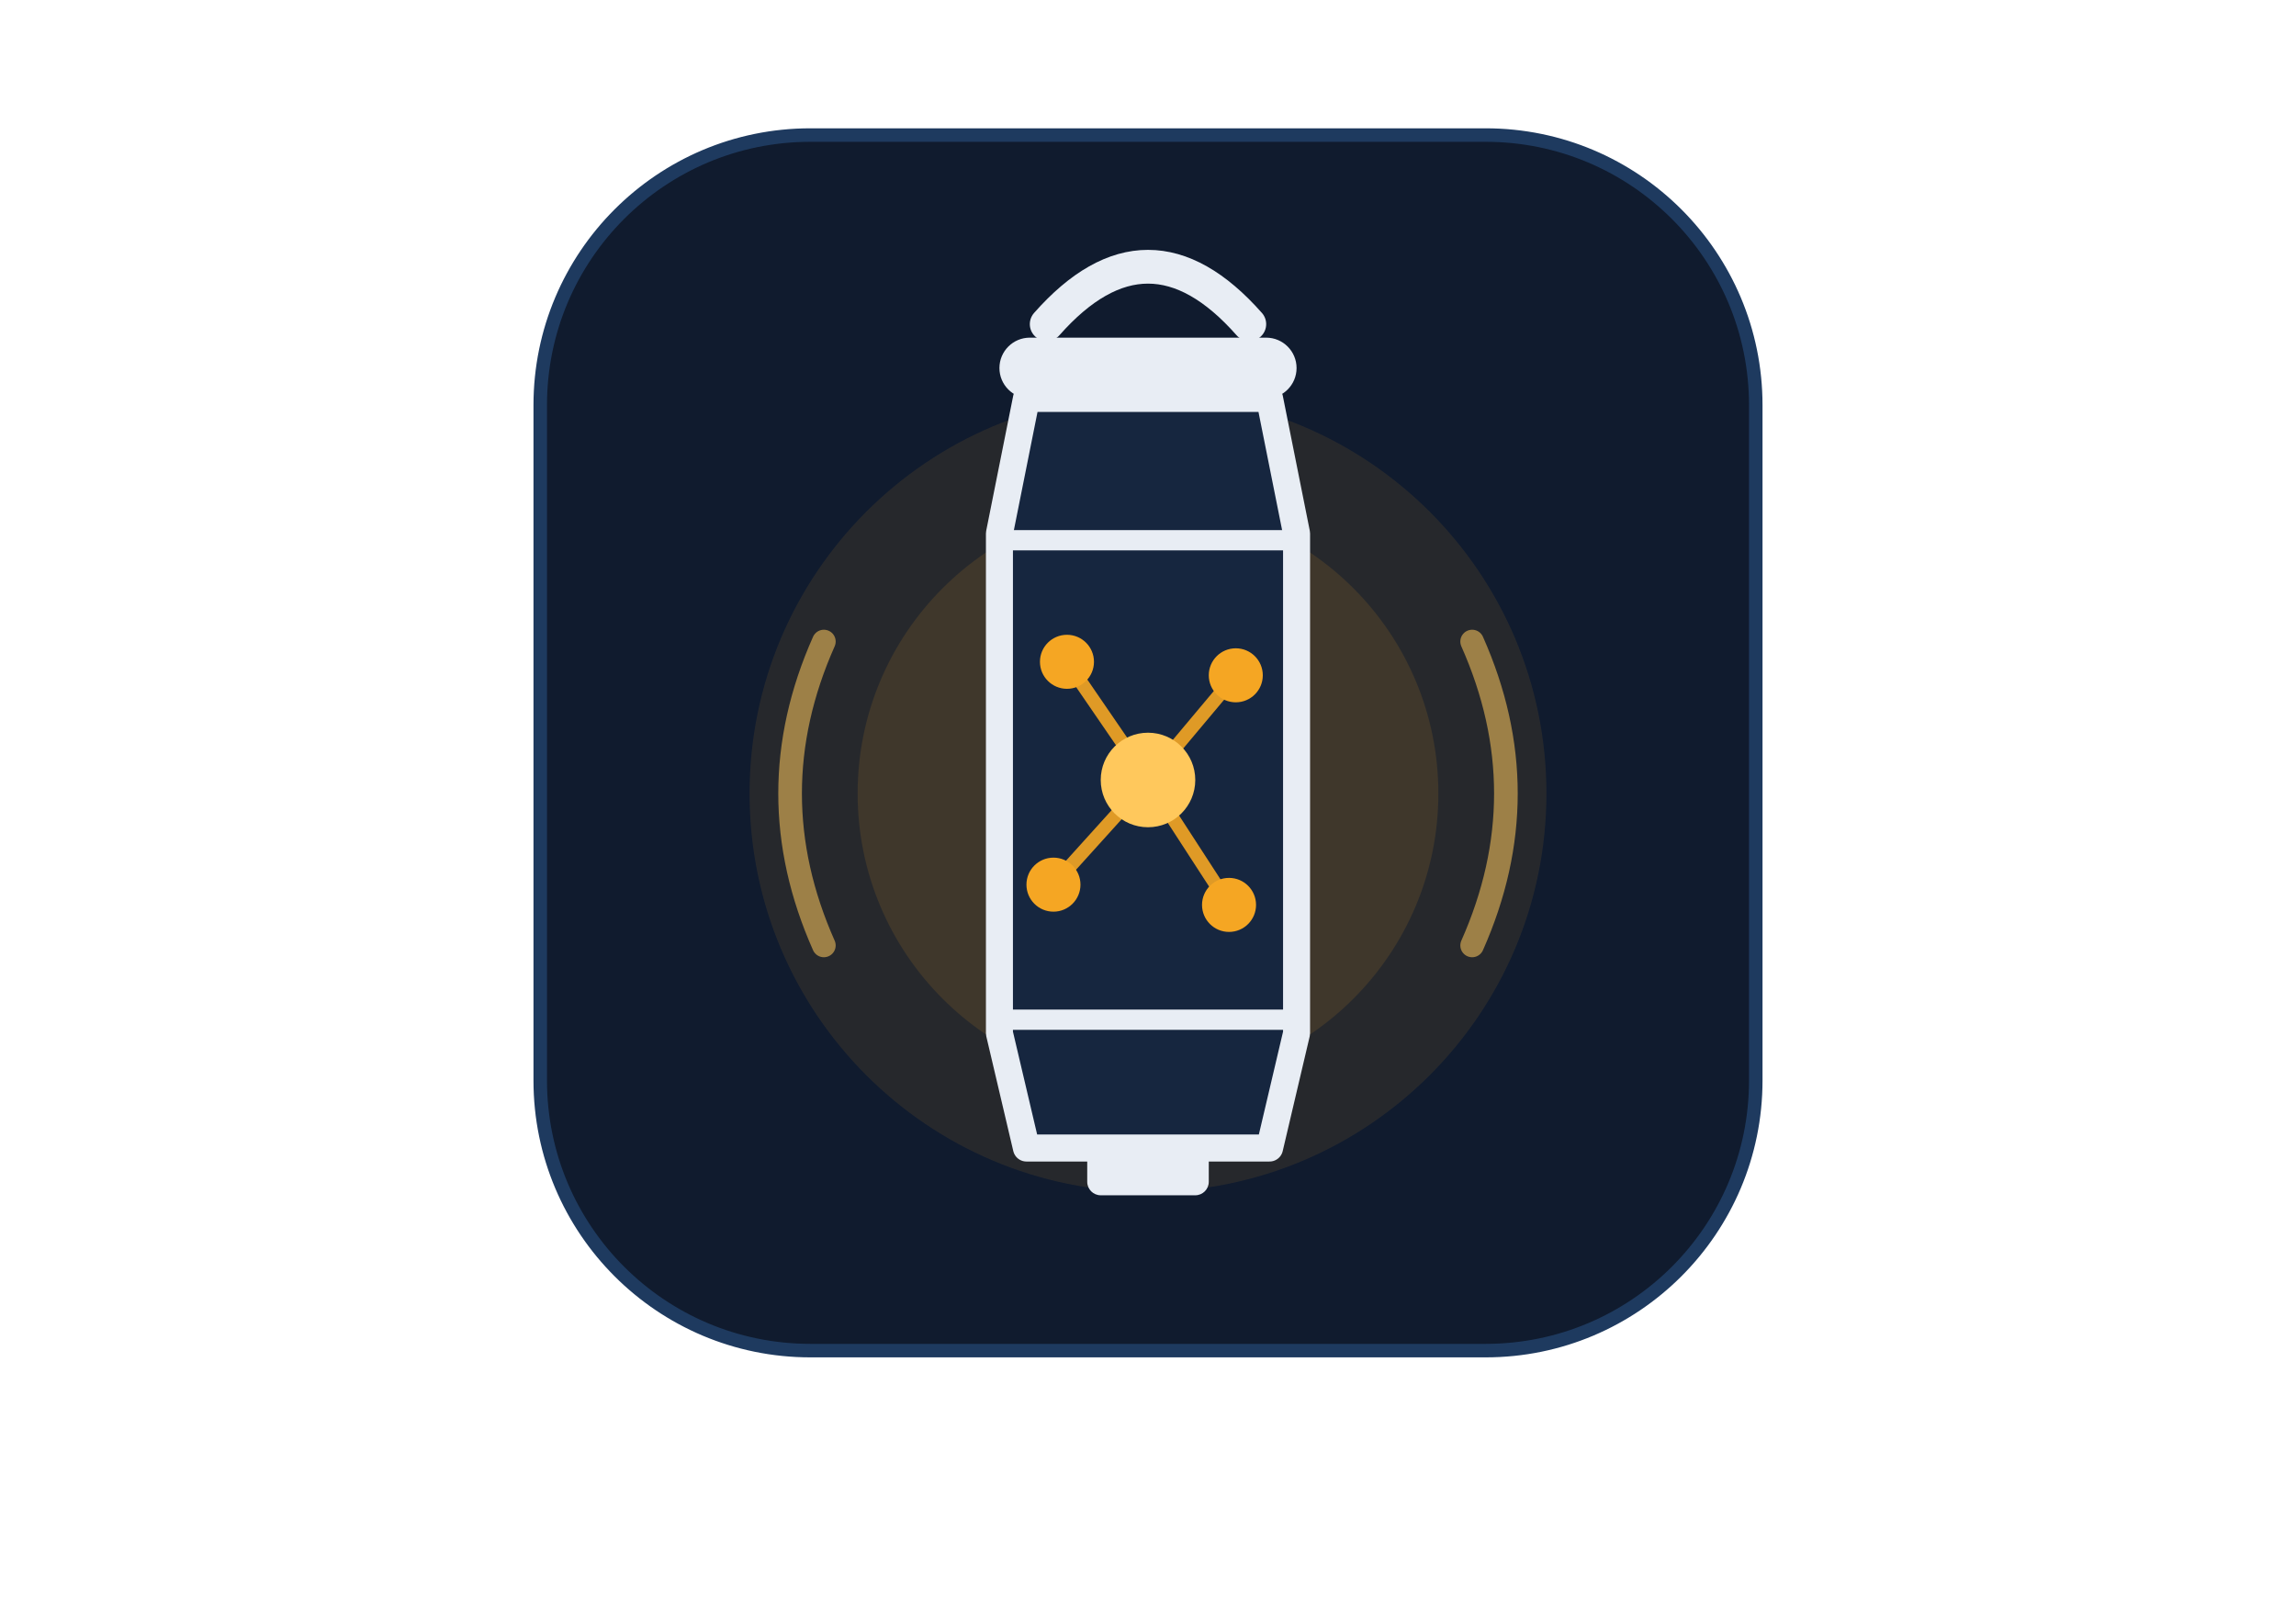
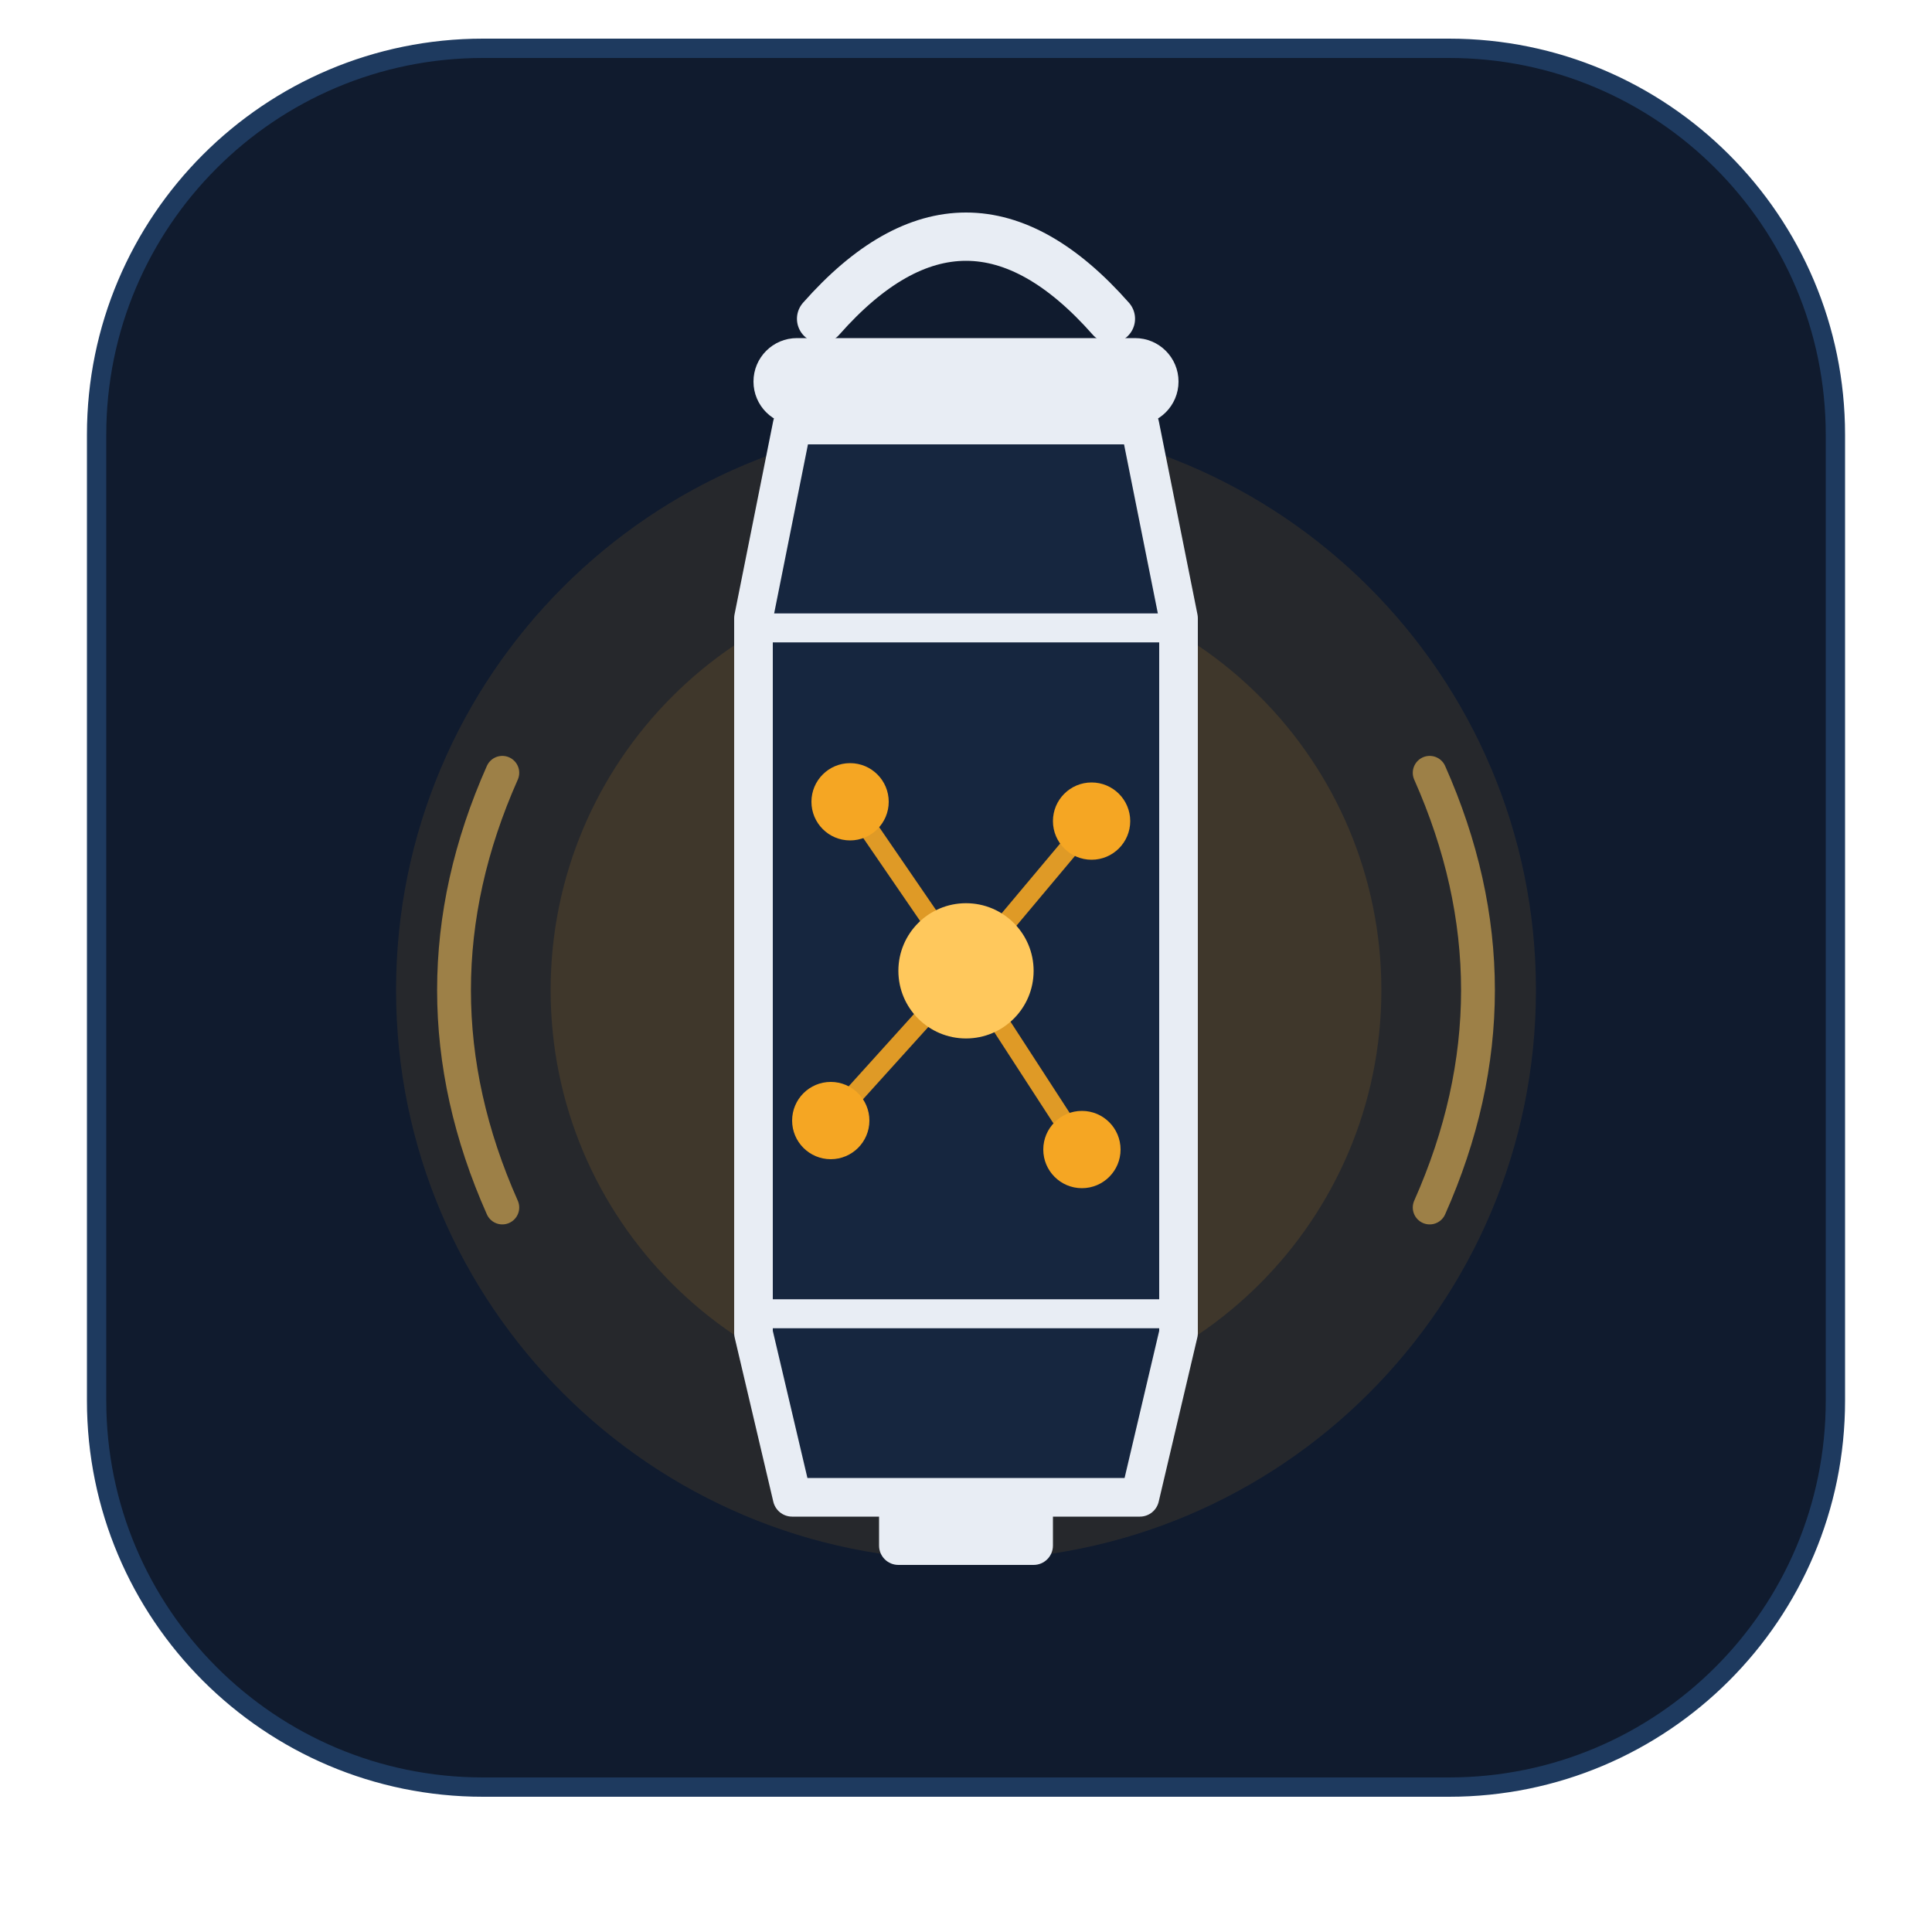
- <svg xmlns="http://www.w3.org/2000/svg" width="100%" viewBox="0 0 680 480" role="img" style="">
-   <rect x="160" y="40" width="360" height="360" rx="80" fill="#101B2E" style="fill:rgb(16, 27, 46);stroke:none;color:rgb(11, 11, 11);stroke-width:1px;stroke-linecap:butt;stroke-linejoin:miter;opacity:1;font-family:&quot;Anthropic Sans&quot;, -apple-system, BlinkMacSystemFont, &quot;Segoe UI&quot;, sans-serif;font-size:16px;font-weight:400;text-anchor:start;dominant-baseline:auto" />
-   <rect x="160" y="40" width="360" height="360" rx="80" fill="none" stroke="#1E3A5F" stroke-width="4" style="fill:none;stroke:rgb(30, 58, 95);color:rgb(11, 11, 11);stroke-width:4px;stroke-linecap:butt;stroke-linejoin:miter;opacity:1;font-family:&quot;Anthropic Sans&quot;, -apple-system, BlinkMacSystemFont, &quot;Segoe UI&quot;, sans-serif;font-size:16px;font-weight:400;text-anchor:start;dominant-baseline:auto" />
-   <circle cx="340" cy="235" r="118" fill="#F5A623" opacity="0.10" style="fill:rgb(245, 166, 35);stroke:none;color:rgb(11, 11, 11);stroke-width:1px;stroke-linecap:butt;stroke-linejoin:miter;opacity:0.1;font-family:&quot;Anthropic Sans&quot;, -apple-system, BlinkMacSystemFont, &quot;Segoe UI&quot;, sans-serif;font-size:16px;font-weight:400;text-anchor:start;dominant-baseline:auto" />
-   <circle cx="340" cy="235" r="86" fill="#F5A623" opacity="0.12" style="fill:rgb(245, 166, 35);stroke:none;color:rgb(11, 11, 11);stroke-width:1px;stroke-linecap:butt;stroke-linejoin:miter;opacity:0.12;font-family:&quot;Anthropic Sans&quot;, -apple-system, BlinkMacSystemFont, &quot;Segoe UI&quot;, sans-serif;font-size:16px;font-weight:400;text-anchor:start;dominant-baseline:auto" />
-   <path d="M310 96 Q340 62 370 96" fill="none" stroke="#E8EDF4" stroke-width="10" stroke-linecap="round" style="fill:none;stroke:rgb(232, 237, 244);color:rgb(11, 11, 11);stroke-width:10px;stroke-linecap:round;stroke-linejoin:miter;opacity:1;font-family:&quot;Anthropic Sans&quot;, -apple-system, BlinkMacSystemFont, &quot;Segoe UI&quot;, sans-serif;font-size:16px;font-weight:400;text-anchor:start;dominant-baseline:auto" />
-   <rect x="296" y="100" width="88" height="18" rx="9" fill="#E8EDF4" style="fill:rgb(232, 237, 244);stroke:none;color:rgb(11, 11, 11);stroke-width:1px;stroke-linecap:butt;stroke-linejoin:miter;opacity:1;font-family:&quot;Anthropic Sans&quot;, -apple-system, BlinkMacSystemFont, &quot;Segoe UI&quot;, sans-serif;font-size:16px;font-weight:400;text-anchor:start;dominant-baseline:auto" />
-   <path d="M304 118 L296 158 L296 306 L304 340 L376 340 L384 306 L384 158 L376 118 Z" fill="#16263F" stroke="#E8EDF4" stroke-width="8" stroke-linejoin="round" style="fill:rgb(22, 38, 63);stroke:rgb(232, 237, 244);color:rgb(11, 11, 11);stroke-width:8px;stroke-linecap:butt;stroke-linejoin:round;opacity:1;font-family:&quot;Anthropic Sans&quot;, -apple-system, BlinkMacSystemFont, &quot;Segoe UI&quot;, sans-serif;font-size:16px;font-weight:400;text-anchor:start;dominant-baseline:auto" />
-   <line x1="296" y1="160" x2="384" y2="160" stroke="#E8EDF4" stroke-width="6" style="fill:rgb(0, 0, 0);stroke:rgb(232, 237, 244);color:rgb(11, 11, 11);stroke-width:6px;stroke-linecap:butt;stroke-linejoin:miter;opacity:1;font-family:&quot;Anthropic Sans&quot;, -apple-system, BlinkMacSystemFont, &quot;Segoe UI&quot;, sans-serif;font-size:16px;font-weight:400;text-anchor:start;dominant-baseline:auto" />
-   <line x1="296" y1="302" x2="384" y2="302" stroke="#E8EDF4" stroke-width="6" style="fill:rgb(0, 0, 0);stroke:rgb(232, 237, 244);color:rgb(11, 11, 11);stroke-width:6px;stroke-linecap:butt;stroke-linejoin:miter;opacity:1;font-family:&quot;Anthropic Sans&quot;, -apple-system, BlinkMacSystemFont, &quot;Segoe UI&quot;, sans-serif;font-size:16px;font-weight:400;text-anchor:start;dominant-baseline:auto" />
-   <g stroke="#F5A623" stroke-width="4" opacity="0.9" style="fill:rgb(0, 0, 0);stroke:rgb(245, 166, 35);color:rgb(11, 11, 11);stroke-width:4px;stroke-linecap:butt;stroke-linejoin:miter;opacity:0.9;font-family:&quot;Anthropic Sans&quot;, -apple-system, BlinkMacSystemFont, &quot;Segoe UI&quot;, sans-serif;font-size:16px;font-weight:400;text-anchor:start;dominant-baseline:auto">
-     <line x1="340" y1="231" x2="316" y2="196" style="fill:rgb(0, 0, 0);stroke:rgb(245, 166, 35);color:rgb(11, 11, 11);stroke-width:4px;stroke-linecap:butt;stroke-linejoin:miter;opacity:1;font-family:&quot;Anthropic Sans&quot;, -apple-system, BlinkMacSystemFont, &quot;Segoe UI&quot;, sans-serif;font-size:16px;font-weight:400;text-anchor:start;dominant-baseline:auto" />
-     <line x1="340" y1="231" x2="366" y2="200" style="fill:rgb(0, 0, 0);stroke:rgb(245, 166, 35);color:rgb(11, 11, 11);stroke-width:4px;stroke-linecap:butt;stroke-linejoin:miter;opacity:1;font-family:&quot;Anthropic Sans&quot;, -apple-system, BlinkMacSystemFont, &quot;Segoe UI&quot;, sans-serif;font-size:16px;font-weight:400;text-anchor:start;dominant-baseline:auto" />
-     <line x1="340" y1="231" x2="312" y2="262" style="fill:rgb(0, 0, 0);stroke:rgb(245, 166, 35);color:rgb(11, 11, 11);stroke-width:4px;stroke-linecap:butt;stroke-linejoin:miter;opacity:1;font-family:&quot;Anthropic Sans&quot;, -apple-system, BlinkMacSystemFont, &quot;Segoe UI&quot;, sans-serif;font-size:16px;font-weight:400;text-anchor:start;dominant-baseline:auto" />
-     <line x1="340" y1="231" x2="364" y2="268" style="fill:rgb(0, 0, 0);stroke:rgb(245, 166, 35);color:rgb(11, 11, 11);stroke-width:4px;stroke-linecap:butt;stroke-linejoin:miter;opacity:1;font-family:&quot;Anthropic Sans&quot;, -apple-system, BlinkMacSystemFont, &quot;Segoe UI&quot;, sans-serif;font-size:16px;font-weight:400;text-anchor:start;dominant-baseline:auto" />
+ <svg xmlns="http://www.w3.org/2000/svg" viewBox="140 30 400 400" fill="none" role="img" aria-label="LANtern">
+   <rect x="160" y="40" width="360" height="360" rx="80" fill="#101B2E" />
+   <rect x="160" y="40" width="360" height="360" rx="80" stroke="#1E3A5F" stroke-width="4" />
+   <circle cx="340" cy="235" r="118" fill="#F5A623" opacity="0.10" />
+   <circle cx="340" cy="235" r="86" fill="#F5A623" opacity="0.12" />
+   <path d="M310 96 Q340 62 370 96" stroke="#E8EDF4" stroke-width="10" stroke-linecap="round" />
+   <rect x="296" y="100" width="88" height="18" rx="9" fill="#E8EDF4" />
+   <path d="M304 118 L296 158 L296 306 L304 340 L376 340 L384 306 L384 158 L376 118 Z" fill="#16263F" stroke="#E8EDF4" stroke-width="8" stroke-linejoin="round" />
+   <line x1="296" y1="160" x2="384" y2="160" stroke="#E8EDF4" stroke-width="6" />
+   <line x1="296" y1="302" x2="384" y2="302" stroke="#E8EDF4" stroke-width="6" />
+   <g stroke="#F5A623" stroke-width="4" opacity="0.9">
+     <line x1="340" y1="231" x2="316" y2="196" />
+     <line x1="340" y1="231" x2="366" y2="200" />
+     <line x1="340" y1="231" x2="312" y2="262" />
+     <line x1="340" y1="231" x2="364" y2="268" />
  </g>
-   <circle cx="340" cy="231" r="14" fill="#FFC85C" style="fill:rgb(255, 200, 92);stroke:none;color:rgb(11, 11, 11);stroke-width:1px;stroke-linecap:butt;stroke-linejoin:miter;opacity:1;font-family:&quot;Anthropic Sans&quot;, -apple-system, BlinkMacSystemFont, &quot;Segoe UI&quot;, sans-serif;font-size:16px;font-weight:400;text-anchor:start;dominant-baseline:auto" />
-   <circle cx="316" cy="196" r="8" fill="#F5A623" style="fill:rgb(245, 166, 35);stroke:none;color:rgb(11, 11, 11);stroke-width:1px;stroke-linecap:butt;stroke-linejoin:miter;opacity:1;font-family:&quot;Anthropic Sans&quot;, -apple-system, BlinkMacSystemFont, &quot;Segoe UI&quot;, sans-serif;font-size:16px;font-weight:400;text-anchor:start;dominant-baseline:auto" />
-   <circle cx="366" cy="200" r="8" fill="#F5A623" style="fill:rgb(245, 166, 35);stroke:none;color:rgb(11, 11, 11);stroke-width:1px;stroke-linecap:butt;stroke-linejoin:miter;opacity:1;font-family:&quot;Anthropic Sans&quot;, -apple-system, BlinkMacSystemFont, &quot;Segoe UI&quot;, sans-serif;font-size:16px;font-weight:400;text-anchor:start;dominant-baseline:auto" />
-   <circle cx="312" cy="262" r="8" fill="#F5A623" style="fill:rgb(245, 166, 35);stroke:none;color:rgb(11, 11, 11);stroke-width:1px;stroke-linecap:butt;stroke-linejoin:miter;opacity:1;font-family:&quot;Anthropic Sans&quot;, -apple-system, BlinkMacSystemFont, &quot;Segoe UI&quot;, sans-serif;font-size:16px;font-weight:400;text-anchor:start;dominant-baseline:auto" />
-   <circle cx="364" cy="268" r="8" fill="#F5A623" style="fill:rgb(245, 166, 35);stroke:none;color:rgb(11, 11, 11);stroke-width:1px;stroke-linecap:butt;stroke-linejoin:miter;opacity:1;font-family:&quot;Anthropic Sans&quot;, -apple-system, BlinkMacSystemFont, &quot;Segoe UI&quot;, sans-serif;font-size:16px;font-weight:400;text-anchor:start;dominant-baseline:auto" />
-   <rect x="322" y="340" width="36" height="14" rx="4" fill="#E8EDF4" style="fill:rgb(232, 237, 244);stroke:none;color:rgb(11, 11, 11);stroke-width:1px;stroke-linecap:butt;stroke-linejoin:miter;opacity:1;font-family:&quot;Anthropic Sans&quot;, -apple-system, BlinkMacSystemFont, &quot;Segoe UI&quot;, sans-serif;font-size:16px;font-weight:400;text-anchor:start;dominant-baseline:auto" />
-   <path d="M244 190 Q224 235 244 280" fill="none" stroke="#FFC85C" stroke-width="7" stroke-linecap="round" opacity="0.55" style="fill:none;stroke:rgb(255, 200, 92);color:rgb(11, 11, 11);stroke-width:7px;stroke-linecap:round;stroke-linejoin:miter;opacity:0.55;font-family:&quot;Anthropic Sans&quot;, -apple-system, BlinkMacSystemFont, &quot;Segoe UI&quot;, sans-serif;font-size:16px;font-weight:400;text-anchor:start;dominant-baseline:auto" />
-   <path d="M436 190 Q456 235 436 280" fill="none" stroke="#FFC85C" stroke-width="7" stroke-linecap="round" opacity="0.55" style="fill:none;stroke:rgb(255, 200, 92);color:rgb(11, 11, 11);stroke-width:7px;stroke-linecap:round;stroke-linejoin:miter;opacity:0.55;font-family:&quot;Anthropic Sans&quot;, -apple-system, BlinkMacSystemFont, &quot;Segoe UI&quot;, sans-serif;font-size:16px;font-weight:400;text-anchor:start;dominant-baseline:auto" />
+   <circle cx="340" cy="231" r="14" fill="#FFC85C" />
+   <circle cx="316" cy="196" r="8" fill="#F5A623" />
+   <circle cx="366" cy="200" r="8" fill="#F5A623" />
+   <circle cx="312" cy="262" r="8" fill="#F5A623" />
+   <circle cx="364" cy="268" r="8" fill="#F5A623" />
+   <rect x="322" y="340" width="36" height="14" rx="4" fill="#E8EDF4" />
+   <path d="M244 190 Q224 235 244 280" stroke="#FFC85C" stroke-width="7" stroke-linecap="round" opacity="0.55" />
+   <path d="M436 190 Q456 235 436 280" stroke="#FFC85C" stroke-width="7" stroke-linecap="round" opacity="0.55" />
</svg>
